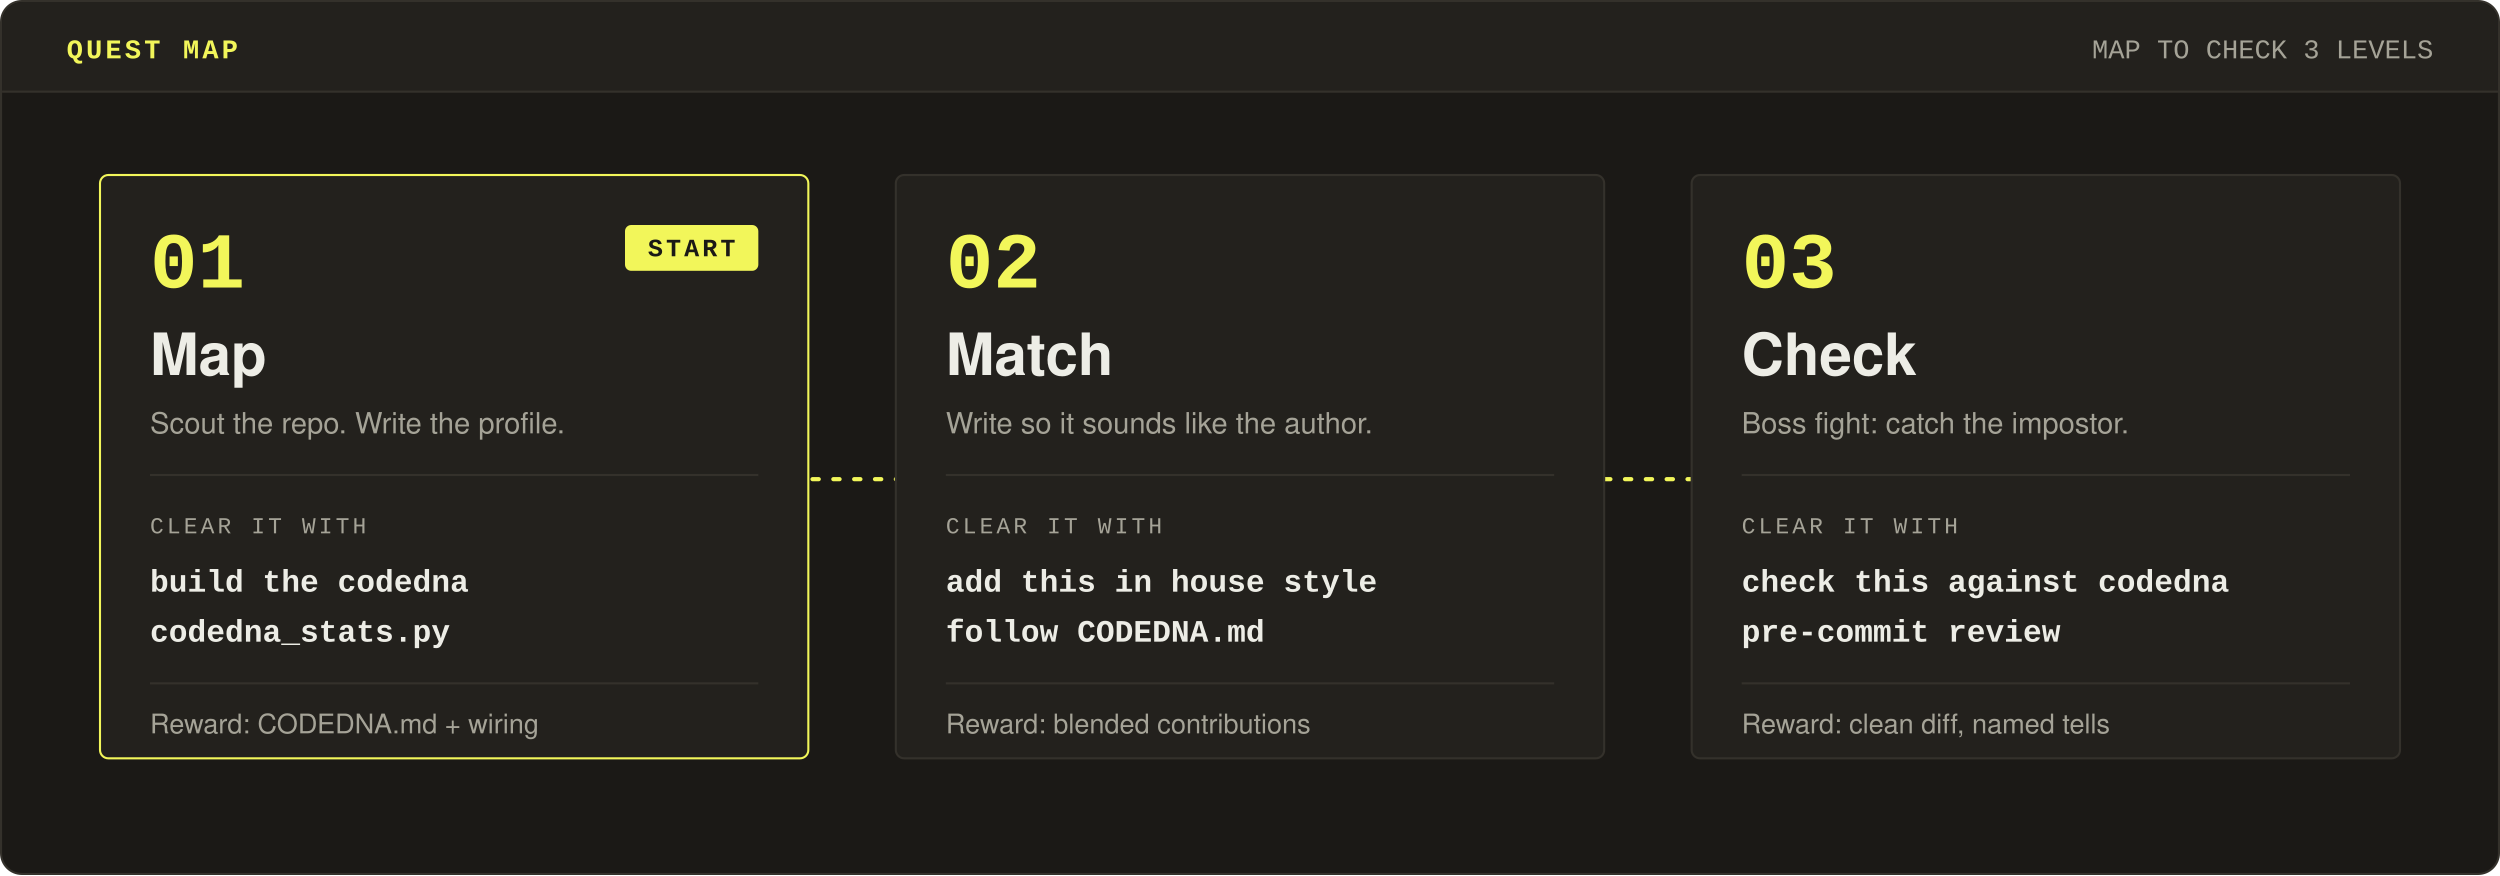
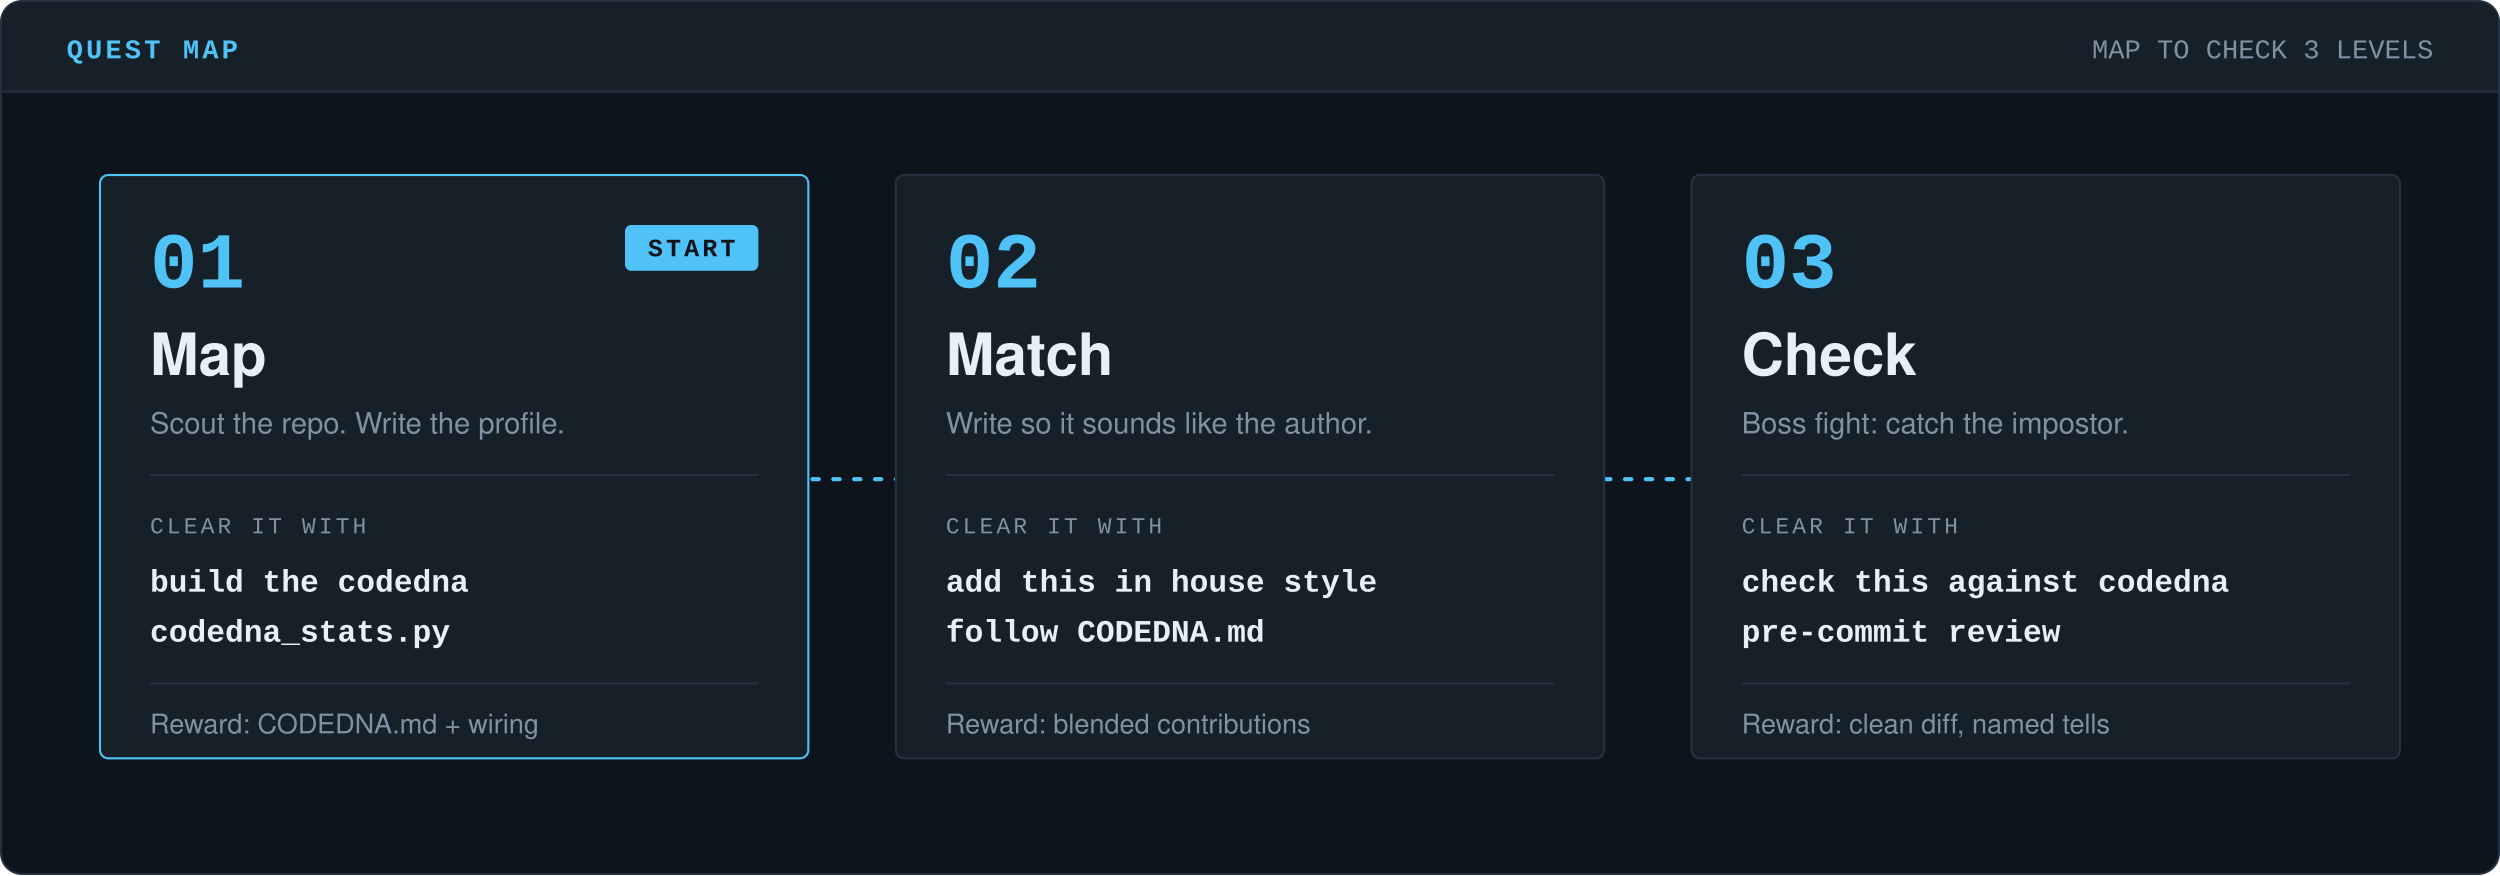
<svg xmlns="http://www.w3.org/2000/svg" viewBox="0 0 1200 420" width="1200" height="420" role="img" aria-labelledby="t d">
  <style>
    .sans{font-family:"Avenir Next","Helvetica Neue",Helvetica,Arial,sans-serif}
    .mono{font-family:ui-monospace,"SF Mono",Menlo,Consolas,"Liberation Mono",monospace}
  </style>
-   <rect x="0.5" y="0.5" width="1199" height="419" rx="10" fill="#1B1916" stroke="#34312B" />
-   <path d="M1 44H1199V11a10 10 0 0 0-10-10H11A10 10 0 0 0 1 11Z" fill="#23211D" />
-   <line x1="1" y1="44" x2="1199" y2="44" stroke="#34312B" />
-   <text x="32" y="28" class="mono" font-size="13" font-weight="700" fill="#F2F65A" letter-spacing="1.5">QUEST MAP</text>
-   <text x="1168" y="28" class="mono" font-size="13" fill="#A5A397" text-anchor="end">MAP TO CHECK  3 LEVELS</text>
-   <path d="M220 230H980" fill="none" stroke="#F2F65A" stroke-width="2" stroke-dasharray="3 7" stroke-linecap="round" />
+   <rect x="0.5" y="0.5" width="1199" height="419" rx="10" fill="#0E141B" stroke="#243140" />
+   <path d="M1 44H1199V11a10 10 0 0 0-10-10H11A10 10 0 0 0 1 11Z" fill="#162029" />
+   <line x1="1" y1="44" x2="1199" y2="44" stroke="#243140" />
+   <text x="32" y="28" class="mono" font-size="13" font-weight="700" fill="#4FC3F7" letter-spacing="1.5">QUEST MAP</text>
+   <text x="1168" y="28" class="mono" font-size="13" fill="#7F91A3" text-anchor="end">MAP TO CHECK  3 LEVELS</text>
+   <path d="M220 230H980" fill="none" stroke="#4FC3F7" stroke-width="2" stroke-dasharray="3 7" stroke-linecap="round" />
  <g transform="translate(48 84)">
-     <rect width="340" height="280" rx="4" fill="#23211D" stroke="#F2F65A" />
-     <text x="24" y="54" class="mono" font-size="38" font-weight="700" fill="#F2F65A">01</text>
-     <text x="24" y="96" class="sans" font-size="28" font-weight="700" fill="#EDEDE6">Map</text>
-     <text x="24" y="124" class="sans" font-size="14" fill="#A5A397">Scout the repo. Write the profile.</text>
-     <line x1="24" y1="144" x2="316" y2="144" stroke="#34312B" />
-     <text x="24" y="172" class="mono" font-size="11" fill="#A5A397" letter-spacing="1.5">CLEAR IT WITH</text>
-     <text x="24" y="200" class="mono" font-size="15" font-weight="700" fill="#EDEDE6">build the codedna</text>
-     <text x="24" y="224" class="mono" font-size="15" font-weight="700" fill="#EDEDE6">codedna_stats.py</text>
-     <line x1="24" y1="244" x2="316" y2="244" stroke="#34312B" />
-     <text x="24" y="268" class="sans" font-size="13" fill="#A5A397">Reward: CODEDNA.md + wiring</text>
-     <rect x="252" y="24" width="64" height="22" rx="3" fill="#F2F65A" />
-     <text x="284" y="39" class="mono" font-size="12" font-weight="700" fill="#1B1916" text-anchor="middle" letter-spacing="1.5">START</text>
+     <rect width="340" height="280" rx="4" fill="#162029" stroke="#4FC3F7" />
+     <text x="24" y="54" class="mono" font-size="38" font-weight="700" fill="#4FC3F7">01</text>
+     <text x="24" y="96" class="sans" font-size="28" font-weight="700" fill="#E8F0F7">Map</text>
+     <text x="24" y="124" class="sans" font-size="14" fill="#7F91A3">Scout the repo. Write the profile.</text>
+     <line x1="24" y1="144" x2="316" y2="144" stroke="#243140" />
+     <text x="24" y="172" class="mono" font-size="11" fill="#7F91A3" letter-spacing="1.5">CLEAR IT WITH</text>
+     <text x="24" y="200" class="mono" font-size="15" font-weight="700" fill="#E8F0F7">build the codedna</text>
+     <text x="24" y="224" class="mono" font-size="15" font-weight="700" fill="#E8F0F7">codedna_stats.py</text>
+     <line x1="24" y1="244" x2="316" y2="244" stroke="#243140" />
+     <text x="24" y="268" class="sans" font-size="13" fill="#7F91A3">Reward: CODEDNA.md + wiring</text>
+     <rect x="252" y="24" width="64" height="22" rx="3" fill="#4FC3F7" />
+     <text x="284" y="39" class="mono" font-size="12" font-weight="700" fill="#0E141B" text-anchor="middle" letter-spacing="1.5">START</text>
  </g>
  <g transform="translate(430 84)">
-     <rect width="340" height="280" rx="4" fill="#23211D" stroke="#34312B" />
-     <text x="24" y="54" class="mono" font-size="38" font-weight="700" fill="#F2F65A">02</text>
-     <text x="24" y="96" class="sans" font-size="28" font-weight="700" fill="#EDEDE6">Match</text>
-     <text x="24" y="124" class="sans" font-size="14" fill="#A5A397">Write so it sounds like the author.</text>
-     <line x1="24" y1="144" x2="316" y2="144" stroke="#34312B" />
-     <text x="24" y="172" class="mono" font-size="11" fill="#A5A397" letter-spacing="1.5">CLEAR IT WITH</text>
-     <text x="24" y="200" class="mono" font-size="15" font-weight="700" fill="#EDEDE6">add this in house style</text>
-     <text x="24" y="224" class="mono" font-size="15" font-weight="700" fill="#EDEDE6">follow CODEDNA.md</text>
-     <line x1="24" y1="244" x2="316" y2="244" stroke="#34312B" />
-     <text x="24" y="268" class="sans" font-size="13" fill="#A5A397">Reward: blended contributions</text>
+     <rect width="340" height="280" rx="4" fill="#162029" stroke="#243140" />
+     <text x="24" y="54" class="mono" font-size="38" font-weight="700" fill="#4FC3F7">02</text>
+     <text x="24" y="96" class="sans" font-size="28" font-weight="700" fill="#E8F0F7">Match</text>
+     <text x="24" y="124" class="sans" font-size="14" fill="#7F91A3">Write so it sounds like the author.</text>
+     <line x1="24" y1="144" x2="316" y2="144" stroke="#243140" />
+     <text x="24" y="172" class="mono" font-size="11" fill="#7F91A3" letter-spacing="1.5">CLEAR IT WITH</text>
+     <text x="24" y="200" class="mono" font-size="15" font-weight="700" fill="#E8F0F7">add this in house style</text>
+     <text x="24" y="224" class="mono" font-size="15" font-weight="700" fill="#E8F0F7">follow CODEDNA.md</text>
+     <line x1="24" y1="244" x2="316" y2="244" stroke="#243140" />
+     <text x="24" y="268" class="sans" font-size="13" fill="#7F91A3">Reward: blended contributions</text>
  </g>
  <g transform="translate(812 84)">
-     <rect width="340" height="280" rx="4" fill="#23211D" stroke="#34312B" />
-     <text x="24" y="54" class="mono" font-size="38" font-weight="700" fill="#F2F65A">03</text>
-     <text x="24" y="96" class="sans" font-size="28" font-weight="700" fill="#EDEDE6">Check</text>
-     <text x="24" y="124" class="sans" font-size="14" fill="#A5A397">Boss fight: catch the impostor.</text>
-     <line x1="24" y1="144" x2="316" y2="144" stroke="#34312B" />
-     <text x="24" y="172" class="mono" font-size="11" fill="#A5A397" letter-spacing="1.5">CLEAR IT WITH</text>
-     <text x="24" y="200" class="mono" font-size="15" font-weight="700" fill="#EDEDE6">check this against codedna</text>
-     <text x="24" y="224" class="mono" font-size="15" font-weight="700" fill="#EDEDE6">pre-commit review</text>
-     <line x1="24" y1="244" x2="316" y2="244" stroke="#34312B" />
-     <text x="24" y="268" class="sans" font-size="13" fill="#A5A397">Reward: clean diff, named tells</text>
+     <rect width="340" height="280" rx="4" fill="#162029" stroke="#243140" />
+     <text x="24" y="54" class="mono" font-size="38" font-weight="700" fill="#4FC3F7">03</text>
+     <text x="24" y="96" class="sans" font-size="28" font-weight="700" fill="#E8F0F7">Check</text>
+     <text x="24" y="124" class="sans" font-size="14" fill="#7F91A3">Boss fight: catch the impostor.</text>
+     <line x1="24" y1="144" x2="316" y2="144" stroke="#243140" />
+     <text x="24" y="172" class="mono" font-size="11" fill="#7F91A3" letter-spacing="1.5">CLEAR IT WITH</text>
+     <text x="24" y="200" class="mono" font-size="15" font-weight="700" fill="#E8F0F7">check this against codedna</text>
+     <text x="24" y="224" class="mono" font-size="15" font-weight="700" fill="#E8F0F7">pre-commit review</text>
+     <line x1="24" y1="244" x2="316" y2="244" stroke="#243140" />
+     <text x="24" y="268" class="sans" font-size="13" fill="#7F91A3">Reward: clean diff, named tells</text>
  </g>
</svg>
